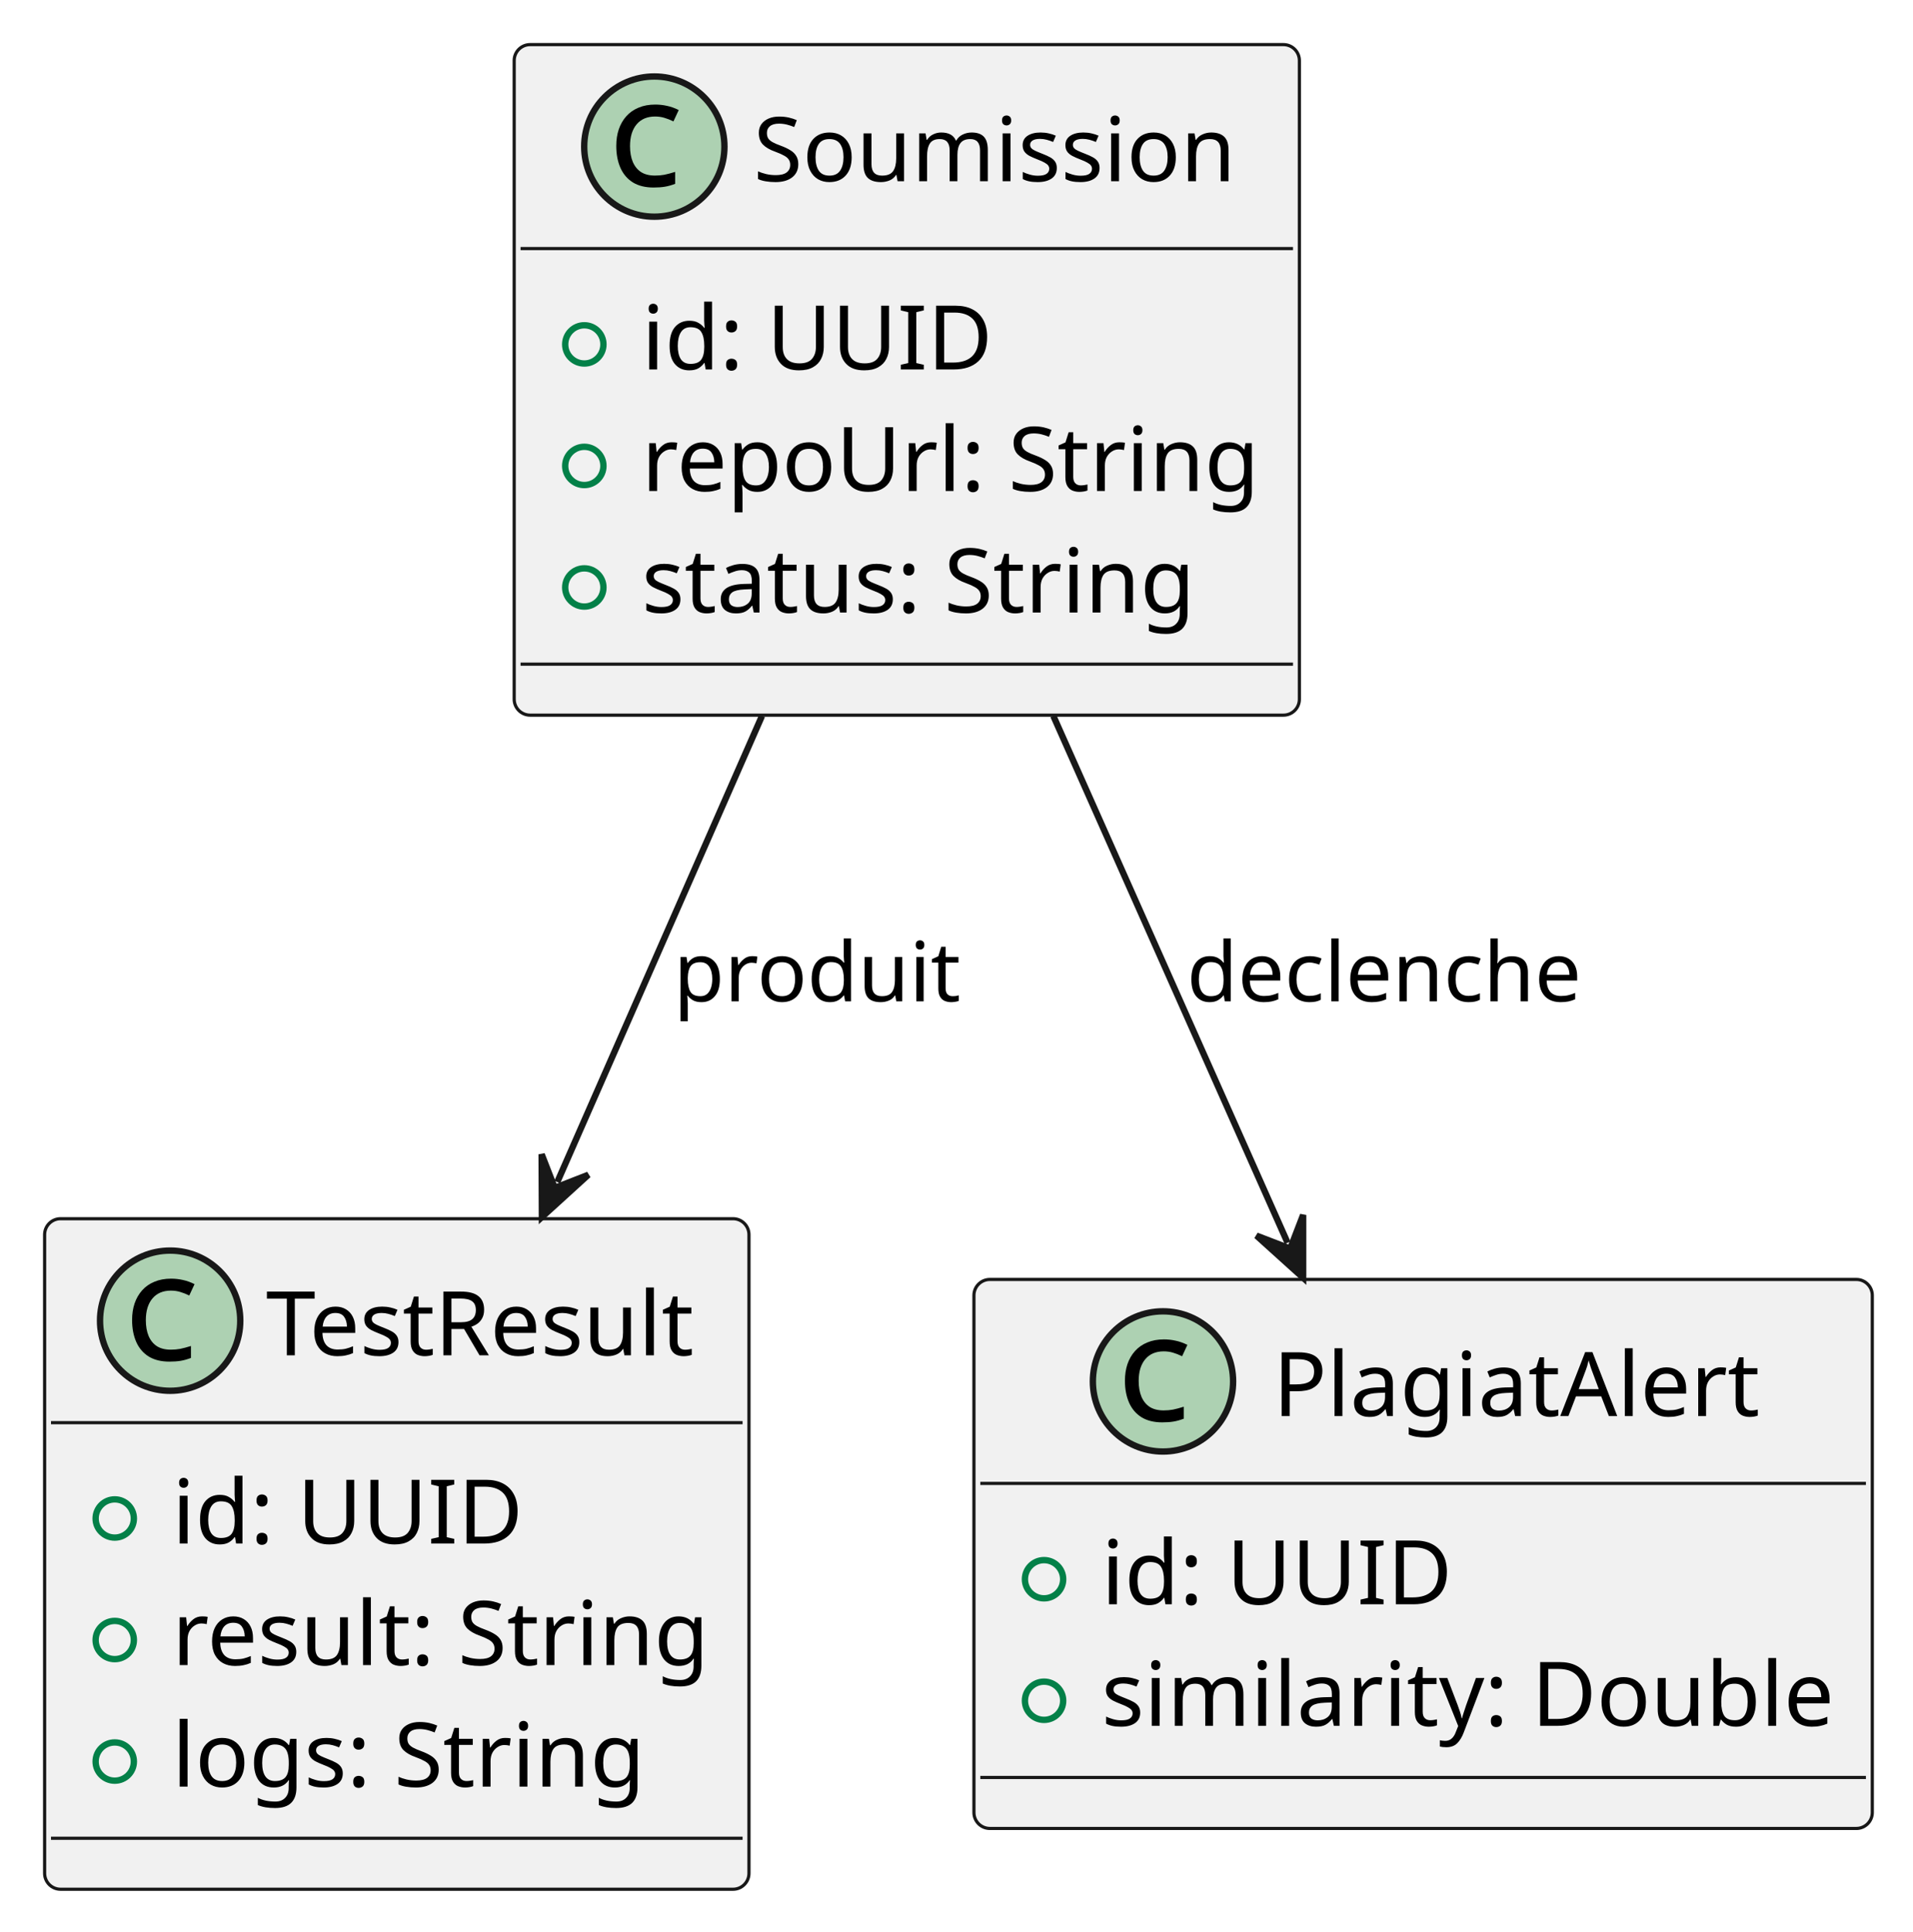
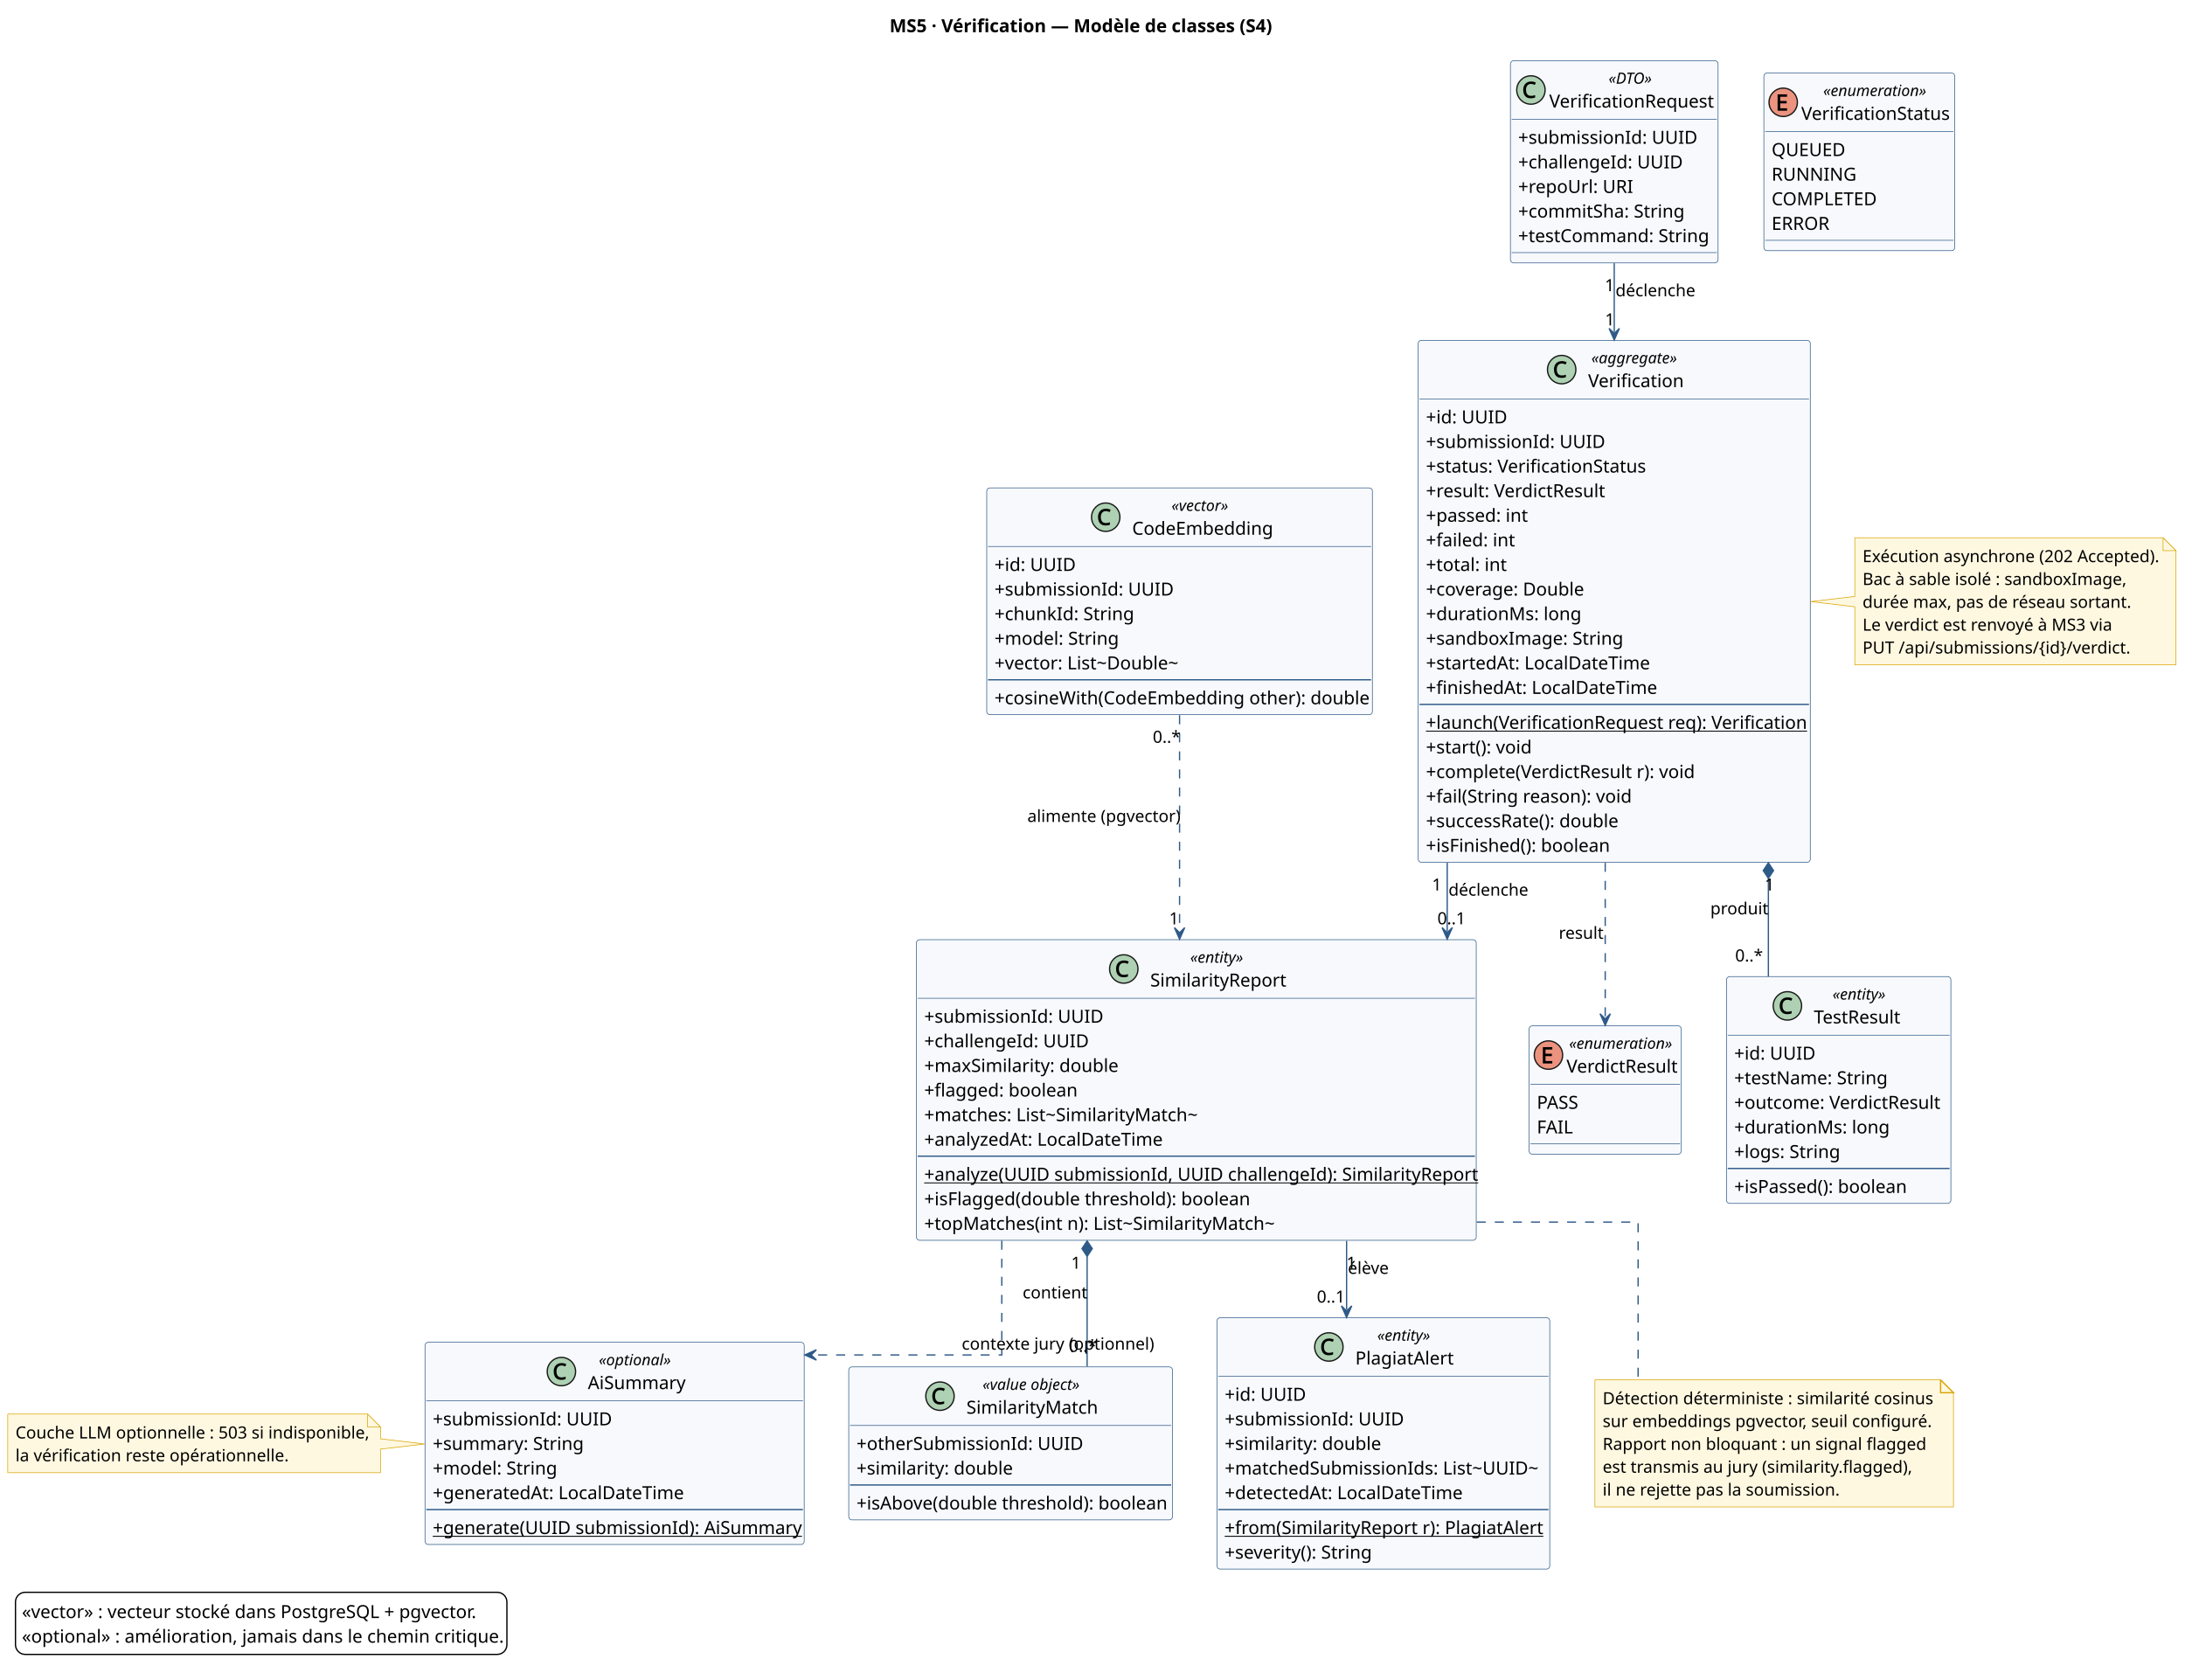
- <svg xmlns="http://www.w3.org/2000/svg" contentStyleType="text/css" height="303px" preserveAspectRatio="none" style="width:300px;height:303px;background:#FFFFFF;" version="1.1" viewBox="0 0 300 303" width="300px" zoomAndPan="magnify">
+ <svg xmlns="http://www.w3.org/2000/svg" contentStyleType="text/css" height="1302px" preserveAspectRatio="none" style="width:1694px;height:1302px;background:#FFFFFF;" version="1.1" viewBox="0 0 1694 1302" width="1694px" zoomAndPan="magnify">
  <defs />
  <g>
-     <g id="elem_Soumission">
-       <rect codeLine="2" fill="#F1F1F1" height="105.204" id="Soumission" rx="2.5" ry="2.5" style="stroke:#181818;stroke-width:0.5;" width="123.174" x="80.66" y="7" />
-       <ellipse cx="102.643" cy="23" fill="#ADD1B2" rx="11" ry="11" style="stroke:#181818;stroke-width:1.0;" />
-       <path d="M102.752,18.281 Q101.831,18.281 101.096,18.594 Q100.377,18.906 99.877,19.5 Q99.377,20.078 99.096,20.953 Q98.831,21.828 98.831,22.922 Q98.831,24.359 99.268,25.406 Q99.721,26.453 100.565,27 Q101.424,27.547 102.737,27.547 Q103.518,27.547 104.206,27.422 Q104.909,27.281 105.909,26.969 L105.909,28.844 Q105.049,29.172 104.284,29.297 Q103.534,29.422 102.518,29.422 Q100.596,29.422 99.284,28.625 Q97.987,27.812 97.331,26.344 Q96.674,24.859 96.674,22.891 Q96.674,21.469 97.065,20.297 Q97.471,19.109 98.252,18.234 Q99.034,17.359 100.174,16.891 Q101.315,16.406 102.784,16.406 Q103.737,16.406 104.627,16.609 Q105.534,16.797 106.471,17.266 L105.643,19.047 Q104.862,18.672 104.206,18.484 Q103.549,18.281 102.752,18.281 Z " fill="#000000" />
-       <text fill="#000000" font-family="sans-serif" font-size="14" lengthAdjust="spacing" textLength="75.656" x="118.195" y="28.432">Soumission</text>
-       <line style="stroke:#181818;stroke-width:0.5;" x1="81.66" x2="202.834" y1="39" y2="39" />
-       <ellipse cx="91.66" cy="54.034" fill="none" rx="3" ry="3" style="stroke:#038048;stroke-width:1.0;" />
-       <text fill="#000000" font-family="sans-serif" font-size="14" lengthAdjust="spacing" textLength="55.048" x="100.66" y="57.966">id: UUID</text>
-       <ellipse cx="91.66" cy="73.102" fill="none" rx="3" ry="3" style="stroke:#038048;stroke-width:1.0;" />
-       <text fill="#000000" font-family="sans-serif" font-size="14" lengthAdjust="spacing" textLength="97.174" x="100.66" y="77.034">repoUrl: String</text>
-       <ellipse cx="91.66" cy="92.17" fill="none" rx="3" ry="3" style="stroke:#038048;stroke-width:1.0;" />
-       <text fill="#000000" font-family="sans-serif" font-size="14" lengthAdjust="spacing" textLength="86.814" x="100.66" y="96.102">status: String</text>
-       <line style="stroke:#181818;stroke-width:0.5;" x1="81.66" x2="202.834" y1="104.204" y2="104.204" />
+     <text fill="#000000" font-family="sans-serif" font-size="14" font-weight="bold" lengthAdjust="spacing" textLength="300.75" x="689.625" y="24.966">MS5 · Vérification — Modèle de classes (S4)</text>
+     <g id="elem_VerificationStatus">
+       <rect codeLine="15" fill="#F7F9FC" height="137.684" id="VerificationStatus" rx="2.5" ry="2.5" style="stroke:#2E5A88;stroke-width:0.5;" width="148" x="1367.5" y="56.608" />
+       <ellipse cx="1382.5" cy="79.314" fill="#EB937F" rx="11" ry="11" style="stroke:#181818;stroke-width:1.0;" />
+       <path d="M1385.469,85.814 L1378.156,85.814 L1378.156,73.142 L1385.469,73.142 L1385.469,75.017 L1380.203,75.017 L1380.203,78.283 L1385.156,78.283 L1385.156,80.142 L1380.203,80.142 L1380.203,83.939 L1385.469,83.939 L1385.469,85.814 Z " fill="#000000" />
+       <text fill="#000000" font-family="sans-serif" font-size="12" font-style="italic" lengthAdjust="spacing" textLength="82" x="1413.5" y="74.436">«enumeration»</text>
+       <text fill="#000000" font-family="sans-serif" font-size="14" lengthAdjust="spacing" textLength="116" x="1396.5" y="92.918">VerificationStatus</text>
+       <line style="stroke:#2E5A88;stroke-width:0.5;" x1="1368.5" x2="1514.5" y1="102.02" y2="102.02" />
+       <text fill="#000000" font-family="sans-serif" font-size="14" lengthAdjust="spacing" textLength="56" x="1373.5" y="120.986">QUEUED</text>
+       <text fill="#000000" font-family="sans-serif" font-size="14" lengthAdjust="spacing" textLength="66" x="1373.5" y="140.054">RUNNING</text>
+       <text fill="#000000" font-family="sans-serif" font-size="14" lengthAdjust="spacing" textLength="86" x="1373.5" y="159.122">COMPLETED</text>
+       <text fill="#000000" font-family="sans-serif" font-size="14" lengthAdjust="spacing" textLength="46" x="1373.5" y="178.19">ERROR</text>
+       <line style="stroke:#2E5A88;stroke-width:0.5;" x1="1368.5" x2="1514.5" y1="186.292" y2="186.292" />
+     </g>
+     <g id="elem_VerdictResult">
+       <rect codeLine="22" fill="#F7F9FC" height="99.548" id="VerdictResult" rx="2.5" ry="2.5" style="stroke:#2E5A88;stroke-width:0.5;" width="118" x="1185.5" y="795.198" />
+       <ellipse cx="1200.5" cy="817.904" fill="#EB937F" rx="11" ry="11" style="stroke:#181818;stroke-width:1.0;" />
+       <path d="M1203.469,824.404 L1196.156,824.404 L1196.156,811.732 L1203.469,811.732 L1203.469,813.607 L1198.203,813.607 L1198.203,816.873 L1203.156,816.873 L1203.156,818.732 L1198.203,818.732 L1198.203,822.529 L1203.469,822.529 L1203.469,824.404 Z " fill="#000000" />
+       <text fill="#000000" font-family="sans-serif" font-size="12" font-style="italic" lengthAdjust="spacing" textLength="82" x="1216.5" y="813.026">«enumeration»</text>
+       <text fill="#000000" font-family="sans-serif" font-size="14" lengthAdjust="spacing" textLength="86" x="1214.5" y="831.508">VerdictResult</text>
+       <line style="stroke:#2E5A88;stroke-width:0.5;" x1="1186.5" x2="1302.5" y1="840.61" y2="840.61" />
+       <text fill="#000000" font-family="sans-serif" font-size="14" lengthAdjust="spacing" textLength="34" x="1191.5" y="859.576">PASS</text>
+       <text fill="#000000" font-family="sans-serif" font-size="14" lengthAdjust="spacing" textLength="30" x="1191.5" y="878.644">FAIL</text>
+       <line style="stroke:#2E5A88;stroke-width:0.5;" x1="1186.5" x2="1302.5" y1="886.746" y2="886.746" />
+     </g>
+     <g id="elem_VerificationRequest">
+       <rect codeLine="27" fill="#F7F9FC" height="156.752" id="VerificationRequest" rx="2.5" ry="2.5" style="stroke:#2E5A88;stroke-width:0.5;" width="161" x="1171" y="47.068" />
+       <ellipse cx="1186.9" cy="69.774" fill="#ADD1B2" rx="11" ry="11" style="stroke:#181818;stroke-width:1.0;" />
+       <path d="M1187.009,65.055 Q1186.088,65.055 1185.353,65.368 Q1184.634,65.68 1184.134,66.274 Q1183.634,66.852 1183.353,67.727 Q1183.088,68.602 1183.088,69.696 Q1183.088,71.133 1183.525,72.18 Q1183.978,73.227 1184.822,73.774 Q1185.681,74.321 1186.994,74.321 Q1187.775,74.321 1188.463,74.196 Q1189.166,74.055 1190.166,73.743 L1190.166,75.618 Q1189.306,75.946 1188.541,76.071 Q1187.791,76.196 1186.775,76.196 Q1184.853,76.196 1183.541,75.399 Q1182.244,74.586 1181.588,73.118 Q1180.931,71.633 1180.931,69.665 Q1180.931,68.243 1181.322,67.071 Q1181.728,65.883 1182.509,65.008 Q1183.291,64.133 1184.431,63.665 Q1185.572,63.18 1187.041,63.18 Q1187.994,63.18 1188.884,63.383 Q1189.791,63.571 1190.728,64.04 L1189.9,65.821 Q1189.119,65.446 1188.463,65.258 Q1187.806,65.055 1187.009,65.055 Z " fill="#000000" />
+       <text fill="#000000" font-family="sans-serif" font-size="12" font-style="italic" lengthAdjust="spacing" textLength="35" x="1247.1" y="64.896">«DTO»</text>
+       <text fill="#000000" font-family="sans-serif" font-size="14" lengthAdjust="spacing" textLength="127" x="1201.1" y="83.378">VerificationRequest</text>
+       <line style="stroke:#2E5A88;stroke-width:0.5;" x1="1172" x2="1331" y1="92.48" y2="92.48" />
+       <text fill="#000000" font-family="sans-serif" font-size="14" lengthAdjust="spacing" textLength="136" x="1177" y="111.446">+submissionId: UUID</text>
+       <text fill="#000000" font-family="sans-serif" font-size="14" lengthAdjust="spacing" textLength="124" x="1177" y="130.514">+challengeId: UUID</text>
+       <text fill="#000000" font-family="sans-serif" font-size="14" lengthAdjust="spacing" textLength="86" x="1177" y="149.582">+repoUrl: URI</text>
+       <text fill="#000000" font-family="sans-serif" font-size="14" lengthAdjust="spacing" textLength="129" x="1177" y="168.65">+commitSha: String</text>
+       <text fill="#000000" font-family="sans-serif" font-size="14" lengthAdjust="spacing" textLength="149" x="1177" y="187.718">+testCommand: String</text>
+       <line style="stroke:#2E5A88;stroke-width:0.5;" x1="1172" x2="1331" y1="195.82" y2="195.82" />
+     </g>
+     <g id="elem_Verification">
+       <rect codeLine="35" fill="#F7F9FC" height="404.635" id="Verification" rx="2.5" ry="2.5" style="stroke:#2E5A88;stroke-width:0.5;" width="304" x="1099.5" y="263.818" />
+       <ellipse cx="1210.75" cy="286.524" fill="#ADD1B2" rx="11" ry="11" style="stroke:#181818;stroke-width:1.0;" />
+       <path d="M1210.859,281.805 Q1209.938,281.805 1209.203,282.118 Q1208.484,282.43 1207.984,283.024 Q1207.484,283.602 1207.203,284.477 Q1206.938,285.352 1206.938,286.446 Q1206.938,287.883 1207.375,288.93 Q1207.828,289.977 1208.672,290.524 Q1209.531,291.071 1210.844,291.071 Q1211.625,291.071 1212.312,290.946 Q1213.016,290.805 1214.016,290.493 L1214.016,292.368 Q1213.156,292.696 1212.391,292.821 Q1211.641,292.946 1210.625,292.946 Q1208.703,292.946 1207.391,292.149 Q1206.094,291.336 1205.438,289.868 Q1204.781,288.383 1204.781,286.415 Q1204.781,284.993 1205.172,283.821 Q1205.578,282.633 1206.359,281.758 Q1207.141,280.883 1208.281,280.415 Q1209.422,279.93 1210.891,279.93 Q1211.844,279.93 1212.734,280.133 Q1213.641,280.321 1214.578,280.79 L1213.75,282.571 Q1212.969,282.196 1212.312,282.008 Q1211.656,281.805 1210.859,281.805 Z " fill="#000000" />
+       <text fill="#000000" font-family="sans-serif" font-size="12" font-style="italic" lengthAdjust="spacing" textLength="68" x="1233.75" y="281.646">«aggregate»</text>
+       <text fill="#000000" font-family="sans-serif" font-size="14" lengthAdjust="spacing" textLength="73" x="1231.25" y="300.128">Verification</text>
+       <line style="stroke:#2E5A88;stroke-width:0.5;" x1="1100.5" x2="1402.5" y1="309.23" y2="309.23" />
+       <text fill="#000000" font-family="sans-serif" font-size="14" lengthAdjust="spacing" textLength="61" x="1105.5" y="328.196">+id: UUID</text>
+       <text fill="#000000" font-family="sans-serif" font-size="14" lengthAdjust="spacing" textLength="136" x="1105.5" y="347.264">+submissionId: UUID</text>
+       <text fill="#000000" font-family="sans-serif" font-size="14" lengthAdjust="spacing" textLength="174" x="1105.5" y="366.332">+status: VerificationStatus</text>
+       <text fill="#000000" font-family="sans-serif" font-size="14" lengthAdjust="spacing" textLength="139" x="1105.5" y="385.4">+result: VerdictResult</text>
+       <text fill="#000000" font-family="sans-serif" font-size="14" lengthAdjust="spacing" textLength="79" x="1105.5" y="404.468">+passed: int</text>
+       <text fill="#000000" font-family="sans-serif" font-size="14" lengthAdjust="spacing" textLength="68" x="1105.5" y="423.536">+failed: int</text>
+       <text fill="#000000" font-family="sans-serif" font-size="14" lengthAdjust="spacing" textLength="65" x="1105.5" y="442.603">+total: int</text>
+       <text fill="#000000" font-family="sans-serif" font-size="14" lengthAdjust="spacing" textLength="123" x="1105.5" y="461.671">+coverage: Double</text>
+       <text fill="#000000" font-family="sans-serif" font-size="14" lengthAdjust="spacing" textLength="119" x="1105.5" y="480.739">+durationMs: long</text>
+       <text fill="#000000" font-family="sans-serif" font-size="14" lengthAdjust="spacing" textLength="151" x="1105.5" y="499.807">+sandboxImage: String</text>
+       <text fill="#000000" font-family="sans-serif" font-size="14" lengthAdjust="spacing" textLength="180" x="1105.5" y="518.875">+startedAt: LocalDateTime</text>
+       <text fill="#000000" font-family="sans-serif" font-size="14" lengthAdjust="spacing" textLength="182" x="1105.5" y="537.943">+finishedAt: LocalDateTime</text>
+       <line style="stroke:#2E5A88;stroke-width:1.0;" x1="1100.5" x2="1402.5" y1="546.045" y2="546.045" />
+       <text fill="#000000" font-family="sans-serif" font-size="14" lengthAdjust="spacing" text-decoration="underline" textLength="292" x="1105.5" y="565.011">+launch(VerificationRequest req): Verification</text>
+       <text fill="#000000" font-family="sans-serif" font-size="14" lengthAdjust="spacing" textLength="84" x="1105.5" y="584.079">+start(): void</text>
+       <text fill="#000000" font-family="sans-serif" font-size="14" lengthAdjust="spacing" textLength="209" x="1105.5" y="603.147">+complete(VerdictResult r): void</text>
+       <text fill="#000000" font-family="sans-serif" font-size="14" lengthAdjust="spacing" textLength="158" x="1105.5" y="622.215">+fail(String reason): void</text>
+       <text fill="#000000" font-family="sans-serif" font-size="14" lengthAdjust="spacing" textLength="151" x="1105.5" y="641.283">+successRate(): double</text>
+       <text fill="#000000" font-family="sans-serif" font-size="14" lengthAdjust="spacing" textLength="141" x="1105.5" y="660.351">+isFinished(): boolean</text>
    </g>
    <g id="elem_TestResult">
-       <rect codeLine="8" fill="#F1F1F1" height="105.204" id="TestResult" rx="2.5" ry="2.5" style="stroke:#181818;stroke-width:0.5;" width="110.49" x="7" y="191.21" />
-       <ellipse cx="26.69" cy="207.21" fill="#ADD1B2" rx="11" ry="11" style="stroke:#181818;stroke-width:1.0;" />
-       <path d="M26.799,202.491 Q25.877,202.491 25.143,202.804 Q24.424,203.116 23.924,203.71 Q23.424,204.288 23.143,205.163 Q22.877,206.038 22.877,207.132 Q22.877,208.569 23.315,209.616 Q23.768,210.663 24.612,211.21 Q25.471,211.757 26.784,211.757 Q27.565,211.757 28.252,211.632 Q28.956,211.491 29.956,211.179 L29.956,213.054 Q29.096,213.382 28.331,213.507 Q27.581,213.632 26.565,213.632 Q24.643,213.632 23.331,212.835 Q22.034,212.023 21.377,210.554 Q20.721,209.069 20.721,207.101 Q20.721,205.679 21.112,204.507 Q21.518,203.319 22.299,202.444 Q23.081,201.569 24.221,201.101 Q25.362,200.616 26.831,200.616 Q27.784,200.616 28.674,200.819 Q29.581,201.007 30.518,201.476 L29.69,203.257 Q28.909,202.882 28.252,202.694 Q27.596,202.491 26.799,202.491 Z " fill="#000000" />
-       <text fill="#000000" font-family="sans-serif" font-size="14" lengthAdjust="spacing" textLength="68.068" x="41.732" y="212.642">TestResult</text>
-       <line style="stroke:#181818;stroke-width:0.5;" x1="8" x2="116.49" y1="223.21" y2="223.21" />
-       <ellipse cx="18" cy="238.244" fill="none" rx="3" ry="3" style="stroke:#038048;stroke-width:1.0;" />
-       <text fill="#000000" font-family="sans-serif" font-size="14" lengthAdjust="spacing" textLength="55.048" x="27" y="242.176">id: UUID</text>
-       <ellipse cx="18" cy="257.312" fill="none" rx="3" ry="3" style="stroke:#038048;stroke-width:1.0;" />
-       <text fill="#000000" font-family="sans-serif" font-size="14" lengthAdjust="spacing" textLength="84.49" x="27" y="261.244">result: String</text>
-       <ellipse cx="18" cy="276.38" fill="none" rx="3" ry="3" style="stroke:#038048;stroke-width:1.0;" />
-       <text fill="#000000" font-family="sans-serif" font-size="14" lengthAdjust="spacing" textLength="74.186" x="27" y="280.312">logs: String</text>
-       <line style="stroke:#181818;stroke-width:0.5;" x1="8" x2="116.49" y1="288.414" y2="288.414" />
+       <rect codeLine="57" fill="#F7F9FC" height="175.82" id="TestResult" rx="2.5" ry="2.5" style="stroke:#2E5A88;stroke-width:0.5;" width="174" x="1338.5" y="757.058" />
+       <ellipse cx="1385.75" cy="779.764" fill="#ADD1B2" rx="11" ry="11" style="stroke:#181818;stroke-width:1.0;" />
+       <path d="M1385.859,775.045 Q1384.938,775.045 1384.203,775.358 Q1383.484,775.67 1382.984,776.264 Q1382.484,776.842 1382.203,777.717 Q1381.938,778.592 1381.938,779.686 Q1381.938,781.123 1382.375,782.17 Q1382.828,783.217 1383.672,783.764 Q1384.531,784.311 1385.844,784.311 Q1386.625,784.311 1387.312,784.186 Q1388.016,784.045 1389.016,783.733 L1389.016,785.608 Q1388.156,785.936 1387.391,786.061 Q1386.641,786.186 1385.625,786.186 Q1383.703,786.186 1382.391,785.389 Q1381.094,784.576 1380.438,783.108 Q1379.781,781.623 1379.781,779.655 Q1379.781,778.233 1380.172,777.061 Q1380.578,775.873 1381.359,774.998 Q1382.141,774.123 1383.281,773.655 Q1384.422,773.17 1385.891,773.17 Q1386.844,773.17 1387.734,773.373 Q1388.641,773.561 1389.578,774.03 L1388.75,775.811 Q1387.969,775.436 1387.312,775.248 Q1386.656,775.045 1385.859,775.045 Z " fill="#000000" />
+       <text fill="#000000" font-family="sans-serif" font-size="12" font-style="italic" lengthAdjust="spacing" textLength="42" x="1420.75" y="774.886">«entity»</text>
+       <text fill="#000000" font-family="sans-serif" font-size="14" lengthAdjust="spacing" textLength="71" x="1406.25" y="793.368">TestResult</text>
+       <line style="stroke:#2E5A88;stroke-width:0.5;" x1="1339.5" x2="1511.5" y1="802.47" y2="802.47" />
+       <text fill="#000000" font-family="sans-serif" font-size="14" lengthAdjust="spacing" textLength="61" x="1344.5" y="821.436">+id: UUID</text>
+       <text fill="#000000" font-family="sans-serif" font-size="14" lengthAdjust="spacing" textLength="121" x="1344.5" y="840.504">+testName: String</text>
+       <text fill="#000000" font-family="sans-serif" font-size="14" lengthAdjust="spacing" textLength="162" x="1344.5" y="859.572">+outcome: VerdictResult</text>
+       <text fill="#000000" font-family="sans-serif" font-size="14" lengthAdjust="spacing" textLength="119" x="1344.5" y="878.64">+durationMs: long</text>
+       <text fill="#000000" font-family="sans-serif" font-size="14" lengthAdjust="spacing" textLength="81" x="1344.5" y="897.708">+logs: String</text>
+       <line style="stroke:#2E5A88;stroke-width:1.0;" x1="1339.5" x2="1511.5" y1="905.809" y2="905.809" />
+       <text fill="#000000" font-family="sans-serif" font-size="14" lengthAdjust="spacing" textLength="135" x="1344.5" y="924.775">+isPassed(): boolean</text>
+     </g>
+     <g id="elem_CodeEmbedding">
+       <rect codeLine="67" fill="#F7F9FC" height="175.82" id="CodeEmbedding" rx="2.5" ry="2.5" style="stroke:#2E5A88;stroke-width:0.5;" width="299" x="765" y="378.228" />
+       <ellipse cx="857.25" cy="400.934" fill="#ADD1B2" rx="11" ry="11" style="stroke:#181818;stroke-width:1.0;" />
+       <path d="M857.359,396.215 Q856.438,396.215 855.703,396.528 Q854.984,396.84 854.484,397.434 Q853.984,398.012 853.703,398.887 Q853.438,399.762 853.438,400.856 Q853.438,402.293 853.875,403.34 Q854.328,404.387 855.172,404.934 Q856.031,405.481 857.344,405.481 Q858.125,405.481 858.812,405.356 Q859.516,405.215 860.516,404.903 L860.516,406.778 Q859.656,407.106 858.891,407.231 Q858.141,407.356 857.125,407.356 Q855.203,407.356 853.891,406.559 Q852.594,405.746 851.938,404.278 Q851.281,402.793 851.281,400.825 Q851.281,399.403 851.672,398.231 Q852.078,397.043 852.859,396.168 Q853.641,395.293 854.781,394.825 Q855.922,394.34 857.391,394.34 Q858.344,394.34 859.234,394.543 Q860.141,394.731 861.078,395.2 L860.25,396.981 Q859.469,396.606 858.812,396.418 Q858.156,396.215 857.359,396.215 Z " fill="#000000" />
+       <text fill="#000000" font-family="sans-serif" font-size="12" font-style="italic" lengthAdjust="spacing" textLength="45" x="908.25" y="396.056">«vector»</text>
+       <text fill="#000000" font-family="sans-serif" font-size="14" lengthAdjust="spacing" textLength="106" x="877.75" y="414.538">CodeEmbedding</text>
+       <line style="stroke:#2E5A88;stroke-width:0.5;" x1="766" x2="1063" y1="423.64" y2="423.64" />
+       <text fill="#000000" font-family="sans-serif" font-size="14" lengthAdjust="spacing" textLength="61" x="771" y="442.606">+id: UUID</text>
+       <text fill="#000000" font-family="sans-serif" font-size="14" lengthAdjust="spacing" textLength="136" x="771" y="461.674">+submissionId: UUID</text>
+       <text fill="#000000" font-family="sans-serif" font-size="14" lengthAdjust="spacing" textLength="105" x="771" y="480.742">+chunkId: String</text>
+       <text fill="#000000" font-family="sans-serif" font-size="14" lengthAdjust="spacing" textLength="95" x="771" y="499.81">+model: String</text>
+       <text fill="#000000" font-family="sans-serif" font-size="14" lengthAdjust="spacing" textLength="147" x="771" y="518.878">+vector: List~Double~</text>
+       <line style="stroke:#2E5A88;stroke-width:1.0;" x1="766" x2="1063" y1="526.98" y2="526.98" />
+       <text fill="#000000" font-family="sans-serif" font-size="14" lengthAdjust="spacing" textLength="287" x="771" y="545.946">+cosineWith(CodeEmbedding other): double</text>
+     </g>
+     <g id="elem_SimilarityMatch">
+       <rect codeLine="77" fill="#F7F9FC" height="118.616" id="SimilarityMatch" rx="2.5" ry="2.5" style="stroke:#2E5A88;stroke-width:0.5;" width="251" x="658" y="1059.618" />
+       <ellipse cx="728.75" cy="1082.324" fill="#ADD1B2" rx="11" ry="11" style="stroke:#181818;stroke-width:1.0;" />
+       <path d="M728.859,1077.605 Q727.938,1077.605 727.203,1077.918 Q726.484,1078.23 725.984,1078.824 Q725.484,1079.402 725.203,1080.277 Q724.938,1081.152 724.938,1082.246 Q724.938,1083.683 725.375,1084.73 Q725.828,1085.777 726.672,1086.324 Q727.531,1086.871 728.844,1086.871 Q729.625,1086.871 730.312,1086.746 Q731.016,1086.605 732.016,1086.293 L732.016,1088.168 Q731.156,1088.496 730.391,1088.621 Q729.641,1088.746 728.625,1088.746 Q726.703,1088.746 725.391,1087.949 Q724.094,1087.136 723.438,1085.668 Q722.781,1084.183 722.781,1082.215 Q722.781,1080.793 723.172,1079.621 Q723.578,1078.433 724.359,1077.558 Q725.141,1076.683 726.281,1076.215 Q727.422,1075.73 728.891,1075.73 Q729.844,1075.73 730.734,1075.933 Q731.641,1076.121 732.578,1076.59 L731.75,1078.371 Q730.969,1077.996 730.312,1077.808 Q729.656,1077.605 728.859,1077.605 Z " fill="#000000" />
+       <text fill="#000000" font-family="sans-serif" font-size="12" font-style="italic" lengthAdjust="spacing" textLength="76" x="761.75" y="1077.446">«value object»</text>
+       <text fill="#000000" font-family="sans-serif" font-size="14" lengthAdjust="spacing" textLength="101" x="749.25" y="1095.928">SimilarityMatch</text>
+       <line style="stroke:#2E5A88;stroke-width:0.5;" x1="659" x2="908" y1="1105.03" y2="1105.03" />
+       <text fill="#000000" font-family="sans-serif" font-size="14" lengthAdjust="spacing" textLength="173" x="664" y="1123.996">+otherSubmissionId: UUID</text>
+       <text fill="#000000" font-family="sans-serif" font-size="14" lengthAdjust="spacing" textLength="118" x="664" y="1143.064">+similarity: double</text>
+       <line style="stroke:#2E5A88;stroke-width:1.0;" x1="659" x2="908" y1="1151.166" y2="1151.166" />
+       <text fill="#000000" font-family="sans-serif" font-size="14" lengthAdjust="spacing" textLength="239" x="664" y="1170.132">+isAbove(double threshold): boolean</text>
+     </g>
+     <g id="elem_SimilarityReport">
+       <rect codeLine="84" fill="#F7F9FC" height="233.023" id="SimilarityReport" rx="2.5" ry="2.5" style="stroke:#2E5A88;stroke-width:0.5;" width="434" x="710.5" y="728.458" />
+       <ellipse cx="871.25" cy="751.164" fill="#ADD1B2" rx="11" ry="11" style="stroke:#181818;stroke-width:1.0;" />
+       <path d="M871.359,746.445 Q870.438,746.445 869.703,746.758 Q868.984,747.07 868.484,747.664 Q867.984,748.242 867.703,749.117 Q867.438,749.992 867.438,751.086 Q867.438,752.523 867.875,753.57 Q868.328,754.617 869.172,755.164 Q870.031,755.711 871.344,755.711 Q872.125,755.711 872.812,755.586 Q873.516,755.445 874.516,755.133 L874.516,757.008 Q873.656,757.336 872.891,757.461 Q872.141,757.586 871.125,757.586 Q869.203,757.586 867.891,756.789 Q866.594,755.976 865.938,754.508 Q865.281,753.023 865.281,751.055 Q865.281,749.633 865.672,748.461 Q866.078,747.273 866.859,746.398 Q867.641,745.523 868.781,745.055 Q869.922,744.57 871.391,744.57 Q872.344,744.57 873.234,744.773 Q874.141,744.961 875.078,745.43 L874.25,747.211 Q873.469,746.836 872.812,746.648 Q872.156,746.445 871.359,746.445 Z " fill="#000000" />
+       <text fill="#000000" font-family="sans-serif" font-size="12" font-style="italic" lengthAdjust="spacing" textLength="42" x="922.75" y="746.286">«entity»</text>
+       <text fill="#000000" font-family="sans-serif" font-size="14" lengthAdjust="spacing" textLength="104" x="891.75" y="764.768">SimilarityReport</text>
+       <line style="stroke:#2E5A88;stroke-width:0.5;" x1="711.5" x2="1143.5" y1="773.87" y2="773.87" />
+       <text fill="#000000" font-family="sans-serif" font-size="14" lengthAdjust="spacing" textLength="136" x="716.5" y="792.836">+submissionId: UUID</text>
+       <text fill="#000000" font-family="sans-serif" font-size="14" lengthAdjust="spacing" textLength="124" x="716.5" y="811.904">+challengeId: UUID</text>
+       <text fill="#000000" font-family="sans-serif" font-size="14" lengthAdjust="spacing" textLength="147" x="716.5" y="830.972">+maxSimilarity: double</text>
+       <text fill="#000000" font-family="sans-serif" font-size="14" lengthAdjust="spacing" textLength="117" x="716.5" y="850.04">+flagged: boolean</text>
+       <text fill="#000000" font-family="sans-serif" font-size="14" lengthAdjust="spacing" textLength="216" x="716.5" y="869.108">+matches: List~SimilarityMatch~</text>
+       <text fill="#000000" font-family="sans-serif" font-size="14" lengthAdjust="spacing" textLength="189" x="716.5" y="888.176">+analyzedAt: LocalDateTime</text>
+       <line style="stroke:#2E5A88;stroke-width:1.0;" x1="711.5" x2="1143.5" y1="896.277" y2="896.277" />
+       <text fill="#000000" font-family="sans-serif" font-size="14" lengthAdjust="spacing" text-decoration="underline" textLength="422" x="716.5" y="915.243">+analyze(UUID submissionId, UUID challengeId): SimilarityReport</text>
+       <text fill="#000000" font-family="sans-serif" font-size="14" lengthAdjust="spacing" textLength="249" x="716.5" y="934.311">+isFlagged(double threshold): boolean</text>
+       <text fill="#000000" font-family="sans-serif" font-size="14" lengthAdjust="spacing" textLength="277" x="716.5" y="953.379">+topMatches(int n): List~SimilarityMatch~</text>
    </g>
    <g id="elem_PlagiatAlert">
-       <rect codeLine="14" fill="#F1F1F1" height="86.136" id="PlagiatAlert" rx="2.5" ry="2.5" style="stroke:#181818;stroke-width:0.5;" width="140.926" x="152.78" y="200.74" />
-       <ellipse cx="182.436" cy="216.74" fill="#ADD1B2" rx="11" ry="11" style="stroke:#181818;stroke-width:1.0;" />
-       <path d="M182.546,212.021 Q181.624,212.021 180.889,212.334 Q180.171,212.646 179.671,213.24 Q179.171,213.818 178.889,214.693 Q178.624,215.568 178.624,216.662 Q178.624,218.099 179.061,219.146 Q179.514,220.193 180.358,220.74 Q181.218,221.287 182.53,221.287 Q183.311,221.287 183.999,221.162 Q184.702,221.021 185.702,220.709 L185.702,222.584 Q184.843,222.912 184.077,223.037 Q183.327,223.162 182.311,223.162 Q180.389,223.162 179.077,222.365 Q177.78,221.553 177.124,220.084 Q176.468,218.599 176.468,216.631 Q176.468,215.209 176.858,214.037 Q177.264,212.849 178.046,211.974 Q178.827,211.099 179.968,210.631 Q181.108,210.146 182.577,210.146 Q183.53,210.146 184.421,210.349 Q185.327,210.537 186.264,211.006 L185.436,212.787 Q184.655,212.412 183.999,212.224 Q183.343,212.021 182.546,212.021 Z " fill="#000000" />
-       <text fill="#000000" font-family="sans-serif" font-size="14" lengthAdjust="spacing" textLength="76.356" x="199.693" y="222.172">PlagiatAlert</text>
-       <line style="stroke:#181818;stroke-width:0.5;" x1="153.78" x2="292.706" y1="232.74" y2="232.74" />
-       <ellipse cx="163.78" cy="247.774" fill="none" rx="3" ry="3" style="stroke:#038048;stroke-width:1.0;" />
-       <text fill="#000000" font-family="sans-serif" font-size="14" lengthAdjust="spacing" textLength="55.048" x="172.78" y="251.706">id: UUID</text>
-       <ellipse cx="163.78" cy="266.842" fill="none" rx="3" ry="3" style="stroke:#038048;stroke-width:1.0;" />
-       <text fill="#000000" font-family="sans-serif" font-size="14" lengthAdjust="spacing" textLength="114.926" x="172.78" y="270.774">similarity: Double</text>
-       <line style="stroke:#181818;stroke-width:0.5;" x1="153.78" x2="292.706" y1="278.876" y2="278.876" />
-     </g>
-     <g id="link_Soumission_TestResult">
-       <path codeLine="19" d="M119.53,112.33 C108.72,136.95 98.243,160.827 87.423,185.457 " fill="none" id="Soumission-to-TestResult" style="stroke:#181818;stroke-width:1.0;" />
-       <polygon fill="#181818" points="85.01,190.95,92.292,184.319,87.021,186.372,84.968,181.101,85.01,190.95" style="stroke:#181818;stroke-width:1.0;" />
-       <text fill="#000000" font-family="sans-serif" font-size="13" lengthAdjust="spacing" textLength="45.305" x="105.64" y="157.107">produit</text>
-     </g>
-     <g id="link_Soumission_PlagiatAlert">
-       <path codeLine="20" d="M165.24,112.33 C177.63,140.21 190.304,168.697 201.984,194.987 " fill="none" id="Soumission-to-PlagiatAlert" style="stroke:#181818;stroke-width:1.0;" />
-       <polygon fill="#181818" points="204.42,200.47,204.421,190.621,202.39,195.901,197.11,193.869,204.42,200.47" style="stroke:#181818;stroke-width:1.0;" />
-       <text fill="#000000" font-family="sans-serif" font-size="13" lengthAdjust="spacing" textLength="61.893" x="186.17" y="157.107">declenche</text>
-     </g>
+       <rect codeLine="97" fill="#F7F9FC" height="194.887" id="PlagiatAlert" rx="2.5" ry="2.5" style="stroke:#2E5A88;stroke-width:0.5;" width="258" x="943.5" y="1021.478" />
+       <ellipse cx="1030.25" cy="1044.184" fill="#ADD1B2" rx="11" ry="11" style="stroke:#181818;stroke-width:1.0;" />
+       <path d="M1030.359,1039.465 Q1029.438,1039.465 1028.703,1039.778 Q1027.984,1040.09 1027.484,1040.684 Q1026.984,1041.262 1026.703,1042.137 Q1026.438,1043.012 1026.438,1044.106 Q1026.438,1045.543 1026.875,1046.59 Q1027.328,1047.637 1028.172,1048.184 Q1029.031,1048.731 1030.344,1048.731 Q1031.125,1048.731 1031.812,1048.606 Q1032.516,1048.465 1033.516,1048.153 L1033.516,1050.028 Q1032.656,1050.356 1031.891,1050.481 Q1031.141,1050.606 1030.125,1050.606 Q1028.203,1050.606 1026.891,1049.809 Q1025.594,1048.996 1024.938,1047.528 Q1024.281,1046.043 1024.281,1044.075 Q1024.281,1042.653 1024.672,1041.481 Q1025.078,1040.293 1025.859,1039.418 Q1026.641,1038.543 1027.781,1038.075 Q1028.922,1037.59 1030.391,1037.59 Q1031.344,1037.59 1032.234,1037.793 Q1033.141,1037.981 1034.078,1038.45 L1033.25,1040.231 Q1032.469,1039.856 1031.812,1039.668 Q1031.156,1039.465 1030.359,1039.465 Z " fill="#000000" />
+       <text fill="#000000" font-family="sans-serif" font-size="12" font-style="italic" lengthAdjust="spacing" textLength="42" x="1067.75" y="1039.306">«entity»</text>
+       <text fill="#000000" font-family="sans-serif" font-size="14" lengthAdjust="spacing" textLength="76" x="1050.75" y="1057.788">PlagiatAlert</text>
+       <line style="stroke:#2E5A88;stroke-width:0.5;" x1="944.5" x2="1200.5" y1="1066.89" y2="1066.89" />
+       <text fill="#000000" font-family="sans-serif" font-size="14" lengthAdjust="spacing" textLength="61" x="949.5" y="1085.856">+id: UUID</text>
+       <text fill="#000000" font-family="sans-serif" font-size="14" lengthAdjust="spacing" textLength="136" x="949.5" y="1104.924">+submissionId: UUID</text>
+       <text fill="#000000" font-family="sans-serif" font-size="14" lengthAdjust="spacing" textLength="118" x="949.5" y="1123.992">+similarity: double</text>
+       <text fill="#000000" font-family="sans-serif" font-size="14" lengthAdjust="spacing" textLength="244" x="949.5" y="1143.06">+matchedSubmissionIds: List~UUID~</text>
+       <text fill="#000000" font-family="sans-serif" font-size="14" lengthAdjust="spacing" textLength="191" x="949.5" y="1162.128">+detectedAt: LocalDateTime</text>
+       <line style="stroke:#2E5A88;stroke-width:1.0;" x1="944.5" x2="1200.5" y1="1170.229" y2="1170.229" />
+       <text fill="#000000" font-family="sans-serif" font-size="14" lengthAdjust="spacing" text-decoration="underline" textLength="246" x="949.5" y="1189.196">+from(SimilarityReport r): PlagiatAlert</text>
+       <text fill="#000000" font-family="sans-serif" font-size="14" lengthAdjust="spacing" textLength="114" x="949.5" y="1208.263">+severity(): String</text>
+     </g>
+     <g id="elem_AiSummary">
+       <rect codeLine="108" fill="#F7F9FC" height="156.752" id="AiSummary" rx="2.5" ry="2.5" style="stroke:#2E5A88;stroke-width:0.5;" width="294" x="329.5" y="1040.548" />
+       <ellipse cx="435.25" cy="1063.254" fill="#ADD1B2" rx="11" ry="11" style="stroke:#181818;stroke-width:1.0;" />
+       <path d="M435.359,1058.535 Q434.438,1058.535 433.703,1058.848 Q432.984,1059.16 432.484,1059.754 Q431.984,1060.332 431.703,1061.207 Q431.438,1062.082 431.438,1063.176 Q431.438,1064.613 431.875,1065.66 Q432.328,1066.707 433.172,1067.254 Q434.031,1067.801 435.344,1067.801 Q436.125,1067.801 436.812,1067.676 Q437.516,1067.535 438.516,1067.223 L438.516,1069.098 Q437.656,1069.426 436.891,1069.551 Q436.141,1069.676 435.125,1069.676 Q433.203,1069.676 431.891,1068.879 Q430.594,1068.066 429.938,1066.598 Q429.281,1065.113 429.281,1063.145 Q429.281,1061.723 429.672,1060.551 Q430.078,1059.363 430.859,1058.488 Q431.641,1057.613 432.781,1057.145 Q433.922,1056.66 435.391,1056.66 Q436.344,1056.66 437.234,1056.863 Q438.141,1057.051 439.078,1057.52 L438.25,1059.301 Q437.469,1058.926 436.812,1058.738 Q436.156,1058.535 435.359,1058.535 Z " fill="#000000" />
+       <text fill="#000000" font-family="sans-serif" font-size="12" font-style="italic" lengthAdjust="spacing" textLength="57" x="464.25" y="1058.376">«optional»</text>
+       <text fill="#000000" font-family="sans-serif" font-size="14" lengthAdjust="spacing" textLength="74" x="455.75" y="1076.858">AiSummary</text>
+       <line style="stroke:#2E5A88;stroke-width:0.5;" x1="330.5" x2="622.5" y1="1085.96" y2="1085.96" />
+       <text fill="#000000" font-family="sans-serif" font-size="14" lengthAdjust="spacing" textLength="136" x="335.5" y="1104.926">+submissionId: UUID</text>
+       <text fill="#000000" font-family="sans-serif" font-size="14" lengthAdjust="spacing" textLength="115" x="335.5" y="1123.994">+summary: String</text>
+       <text fill="#000000" font-family="sans-serif" font-size="14" lengthAdjust="spacing" textLength="95" x="335.5" y="1143.062">+model: String</text>
+       <text fill="#000000" font-family="sans-serif" font-size="14" lengthAdjust="spacing" textLength="199" x="335.5" y="1162.13">+generatedAt: LocalDateTime</text>
+       <line style="stroke:#2E5A88;stroke-width:1.0;" x1="330.5" x2="622.5" y1="1170.232" y2="1170.232" />
+       <text fill="#000000" font-family="sans-serif" font-size="14" lengthAdjust="spacing" text-decoration="underline" textLength="282" x="335.5" y="1189.198">+generate(UUID submissionId): AiSummary</text>
+     </g>
+     <g id="elem_GMN20">
+       <path d="M1438,416.878 L1438,462.368 L1403.81,466.368 L1438,470.368 L1438,515.408 A0,0 0 0 0 1438,515.408 L1687,515.408 A0,0 0 0 0 1687,515.408 L1687,426.878 L1677,416.878 L1438,416.878 A0,0 0 0 0 1438,416.878 " fill="#FFF8E1" style="stroke:#D9A400;stroke-width:0.5;" />
+       <path d="M1677,416.878 L1677,426.878 L1687,426.878 L1677,416.878 " fill="#FFF8E1" style="stroke:#D9A400;stroke-width:0.5;" />
+       <text fill="#000000" font-family="sans-serif" font-size="13" lengthAdjust="spacing" textLength="228" x="1444" y="435.775">Exécution asynchrone (202 Accepted).</text>
+       <text fill="#000000" font-family="sans-serif" font-size="13" lengthAdjust="spacing" textLength="203" x="1444" y="453.481">Bac à sable isolé : sandboxImage,</text>
+       <text fill="#000000" font-family="sans-serif" font-size="13" lengthAdjust="spacing" textLength="207" x="1444" y="471.187">durée max, pas de réseau sortant.</text>
+       <text fill="#000000" font-family="sans-serif" font-size="13" lengthAdjust="spacing" textLength="193" x="1444" y="488.893">Le verdict est renvoyé à MS3 via</text>
+       <text fill="#000000" font-family="sans-serif" font-size="13" lengthAdjust="spacing" textLength="209" x="1444" y="506.599">PUT /api/submissions/{id}/verdict.</text>
+     </g>
+     <g id="elem_GMN23">
+       <path d="M1236.5,1069.658 L1236.5,1168.188 L1514.5,1168.188 L1514.5,1079.658 L1504.5,1069.658 L1236.5,1069.658 " fill="#FFF8E1" style="stroke:#D9A400;stroke-width:0.5;" />
+       <path d="M1504.5,1069.658 L1504.5,1079.658 L1514.5,1079.658 L1504.5,1069.658 " fill="#FFF8E1" style="stroke:#D9A400;stroke-width:1.0;" />
+       <text fill="#000000" font-family="sans-serif" font-size="13" lengthAdjust="spacing" textLength="251" x="1242.5" y="1088.555">Détection déterministe : similarité cosinus</text>
+       <text fill="#000000" font-family="sans-serif" font-size="13" lengthAdjust="spacing" textLength="257" x="1242.5" y="1106.261">sur embeddings pgvector, seuil configuré.</text>
+       <text fill="#000000" font-family="sans-serif" font-size="13" lengthAdjust="spacing" textLength="246" x="1242.5" y="1123.967">Rapport non bloquant : un signal flagged</text>
+       <text fill="#000000" font-family="sans-serif" font-size="13" lengthAdjust="spacing" textLength="235" x="1242.5" y="1141.673">est transmis au jury (similarity.flagged),</text>
+       <text fill="#000000" font-family="sans-serif" font-size="13" lengthAdjust="spacing" textLength="182" x="1242.5" y="1159.379">il ne rejette pas la soumission.</text>
+     </g>
+     <g id="elem_GMN26">
+       <path d="M6,1096.218 L6,1141.63 A0,0 0 0 0 6,1141.63 L295,1141.63 A0,0 0 0 0 295,1141.63 L295,1123.368 L329.19,1119.368 L295,1115.368 L295,1106.218 L285,1096.218 L6,1096.218 A0,0 0 0 0 6,1096.218 " fill="#FFF8E1" style="stroke:#D9A400;stroke-width:0.5;" />
+       <path d="M285,1096.218 L285,1106.218 L295,1106.218 L285,1096.218 " fill="#FFF8E1" style="stroke:#D9A400;stroke-width:0.5;" />
+       <text fill="#000000" font-family="sans-serif" font-size="13" lengthAdjust="spacing" textLength="268" x="12" y="1115.115">Couche LLM optionnelle : 503 si indisponible,</text>
+       <text fill="#000000" font-family="sans-serif" font-size="13" lengthAdjust="spacing" textLength="210" x="12" y="1132.821">la vérification reste opérationnelle.</text>
+     </g>
+     <g id="link_VerificationRequest_Verification">
+       <path codeLine="117" d="M1251.5,204.038 C1251.5,222.308 1251.5,236.598 1251.5,257.558 " fill="none" id="VerificationRequest-to-Verification" style="stroke:#2E5A88;stroke-width:1.0;" />
+       <polygon fill="#2E5A88" points="1251.5,263.558,1255.5,254.558,1251.5,258.558,1247.5,254.558,1251.5,263.558" style="stroke:#2E5A88;stroke-width:1.0;" />
+       <text fill="#000000" font-family="sans-serif" font-size="13" lengthAdjust="spacing" textLength="63" x="1252.5" y="229.695">déclenche</text>
+       <text fill="#000000" font-family="sans-serif" font-size="13" lengthAdjust="spacing" textLength="7" x="1244.188" y="225.723">1</text>
+       <text fill="#000000" font-family="sans-serif" font-size="13" lengthAdjust="spacing" textLength="7" x="1244.363" y="252.224">1</text>
+     </g>
+     <g id="link_Verification_TestResult">
+       <path codeLine="118" d="M1371,680.858 C1371,711.828 1371,730.308 1371,756.988 " fill="none" id="Verification-backto-TestResult" style="stroke:#2E5A88;stroke-width:1.0;" />
+       <polygon fill="#2E5A88" points="1371,668.858,1367,674.858,1371,680.858,1375,674.858,1371,668.858" style="stroke:#2E5A88;stroke-width:1.0;" />
+       <text fill="#000000" font-family="sans-serif" font-size="13" lengthAdjust="spacing" textLength="44" x="1326" y="708.825">produit</text>
+       <text fill="#000000" font-family="sans-serif" font-size="13" lengthAdjust="spacing" textLength="7" x="1368.169" y="690.358">1</text>
+       <text fill="#000000" font-family="sans-serif" font-size="13" lengthAdjust="spacing" textLength="20" x="1345.255" y="745.324">0..*</text>
+     </g>
+     <g id="link_Verification_SimilarityReport">
+       <path codeLine="119" d="M1122,668.858 C1122,689.098 1122,703.118 1122,722.018 " fill="none" id="Verification-to-SimilarityReport" style="stroke:#2E5A88;stroke-width:1.0;" />
+       <polygon fill="#2E5A88" points="1122,728.018,1126,719.018,1122,723.018,1118,719.018,1122,728.018" style="stroke:#2E5A88;stroke-width:1.0;" />
+       <text fill="#000000" font-family="sans-serif" font-size="13" lengthAdjust="spacing" textLength="63" x="1123" y="694.335">déclenche</text>
+       <text fill="#000000" font-family="sans-serif" font-size="13" lengthAdjust="spacing" textLength="7" x="1110.22" y="690.358">1</text>
+       <text fill="#000000" font-family="sans-serif" font-size="13" lengthAdjust="spacing" textLength="20" x="1114.396" y="716.51">0..1</text>
+     </g>
+     <g id="link_CodeEmbedding_SimilarityReport">
+       <path codeLine="120" d="M914.5,554.478 C914.5,606.188 914.5,666.108 914.5,722.078 " fill="none" id="CodeEmbedding-to-SimilarityReport" style="stroke:#2E5A88;stroke-width:1.0;stroke-dasharray:7.0,7.0;" />
+       <polygon fill="#2E5A88" points="914.5,728.078,918.5,719.078,914.5,723.078,910.5,719.078,914.5,728.078" style="stroke:#2E5A88;stroke-width:1.0;" />
+       <text fill="#000000" font-family="sans-serif" font-size="13" lengthAdjust="spacing" textLength="117" x="796.5" y="637.175">alimente (pgvector)</text>
+       <text fill="#000000" font-family="sans-serif" font-size="13" lengthAdjust="spacing" textLength="20" x="893.734" y="575.816">0..*</text>
+       <text fill="#000000" font-family="sans-serif" font-size="13" lengthAdjust="spacing" textLength="7" x="906.391" y="716.574">1</text>
+     </g>
+     <g id="link_SimilarityReport_SimilarityMatch">
+       <path codeLine="121" d="M842.83,973.948 C842.83,1007.538 842.83,1030.778 842.83,1059.328 " fill="none" id="SimilarityReport-backto-SimilarityMatch" style="stroke:#2E5A88;stroke-width:1.0;" />
+       <polygon fill="#2E5A88" points="842.83,961.948,838.83,967.948,842.83,973.948,846.83,967.948,842.83,961.948" style="stroke:#2E5A88;stroke-width:1.0;" />
+       <text fill="#000000" font-family="sans-serif" font-size="13" lengthAdjust="spacing" textLength="49" x="792.83" y="1006.535">contient</text>
+       <text fill="#000000" font-family="sans-serif" font-size="13" lengthAdjust="spacing" textLength="7" x="830.457" y="983.513">1</text>
+       <text fill="#000000" font-family="sans-serif" font-size="13" lengthAdjust="spacing" textLength="20" x="828.842" y="1047.968">0..*</text>
+     </g>
+     <g id="link_SimilarityReport_PlagiatAlert">
+       <path codeLine="122" d="M1044,961.948 C1044,981.728 1044,996.068 1044,1015.288 " fill="none" id="SimilarityReport-to-PlagiatAlert" style="stroke:#2E5A88;stroke-width:1.0;" />
+       <polygon fill="#2E5A88" points="1044,1021.288,1048,1012.288,1044,1016.288,1040,1012.288,1044,1021.288" style="stroke:#2E5A88;stroke-width:1.0;" />
+       <text fill="#000000" font-family="sans-serif" font-size="13" lengthAdjust="spacing" textLength="34" x="1045" y="987.515">élève</text>
+       <text fill="#000000" font-family="sans-serif" font-size="13" lengthAdjust="spacing" textLength="7" x="1043.886" y="983.513">1</text>
+       <text fill="#000000" font-family="sans-serif" font-size="13" lengthAdjust="spacing" textLength="20" x="1020.932" y="1009.755">0..1</text>
+     </g>
+     <g id="link_Verification_VerdictResult">
+       <path codeLine="123" d="M1244.5,668.858 C1244.5,715.828 1244.5,755.708 1244.5,788.848 " fill="none" id="Verification-to-VerdictResult" style="stroke:#2E5A88;stroke-width:1.0;stroke-dasharray:7.0,7.0;" />
+       <polygon fill="#2E5A88" points="1244.5,794.848,1248.5,785.848,1244.5,789.848,1240.5,785.848,1244.5,794.848" style="stroke:#2E5A88;stroke-width:1.0;" />
+       <text fill="#000000" font-family="sans-serif" font-size="13" lengthAdjust="spacing" textLength="35" x="1208.5" y="727.755">result</text>
+     </g>
+     <g id="link_SimilarityReport_AiSummary">
+       <path codeLine="124" d="M776.67,961.768 C776.67,1008.018 776.67,1050.368 776.67,1050.368 C776.67,1050.368 705.86,1050.368 629.95,1050.368 " fill="none" id="SimilarityReport-to-AiSummary" style="stroke:#2E5A88;stroke-width:1.0;stroke-dasharray:7.0,7.0;" />
+       <polygon fill="#2E5A88" points="623.95,1050.368,632.95,1054.368,628.95,1050.368,632.95,1046.368,623.95,1050.368" style="stroke:#2E5A88;stroke-width:1.0;" />
+       <text fill="#000000" font-family="sans-serif" font-size="13" lengthAdjust="spacing" textLength="148" x="745.6" y="1046.265">contexte jury (optionnel)</text>
+     </g>
+     <g id="link_SimilarityReport_GMN23">
+       <path d="M1144.9,947.368 C1212.66,947.368 1270,947.368 1270,947.368 C1270,947.368 1270,1018.638 1270,1069.308 " fill="none" id="SimilarityReport-GMN23" style="stroke:#2E5A88;stroke-width:1.0;stroke-dasharray:7.0,7.0;" />
+     </g>
+     <rect fill="none" height="48.136" id="_legend" rx="7.5" ry="7.5" style="stroke:#000000;stroke-width:1.0;" width="381" x="12" y="1234.365" />
+     <text fill="#000000" font-family="sans-serif" font-size="14" lengthAdjust="spacing" textLength="362" x="17" y="1254.331">«vector» : vecteur stocké dans PostgreSQL + pgvector.</text>
+     <text fill="#000000" font-family="sans-serif" font-size="14" lengthAdjust="spacing" textLength="371" x="17" y="1273.399">«optional» : amélioration, jamais dans le chemin critique.</text>
  </g>
</svg>
